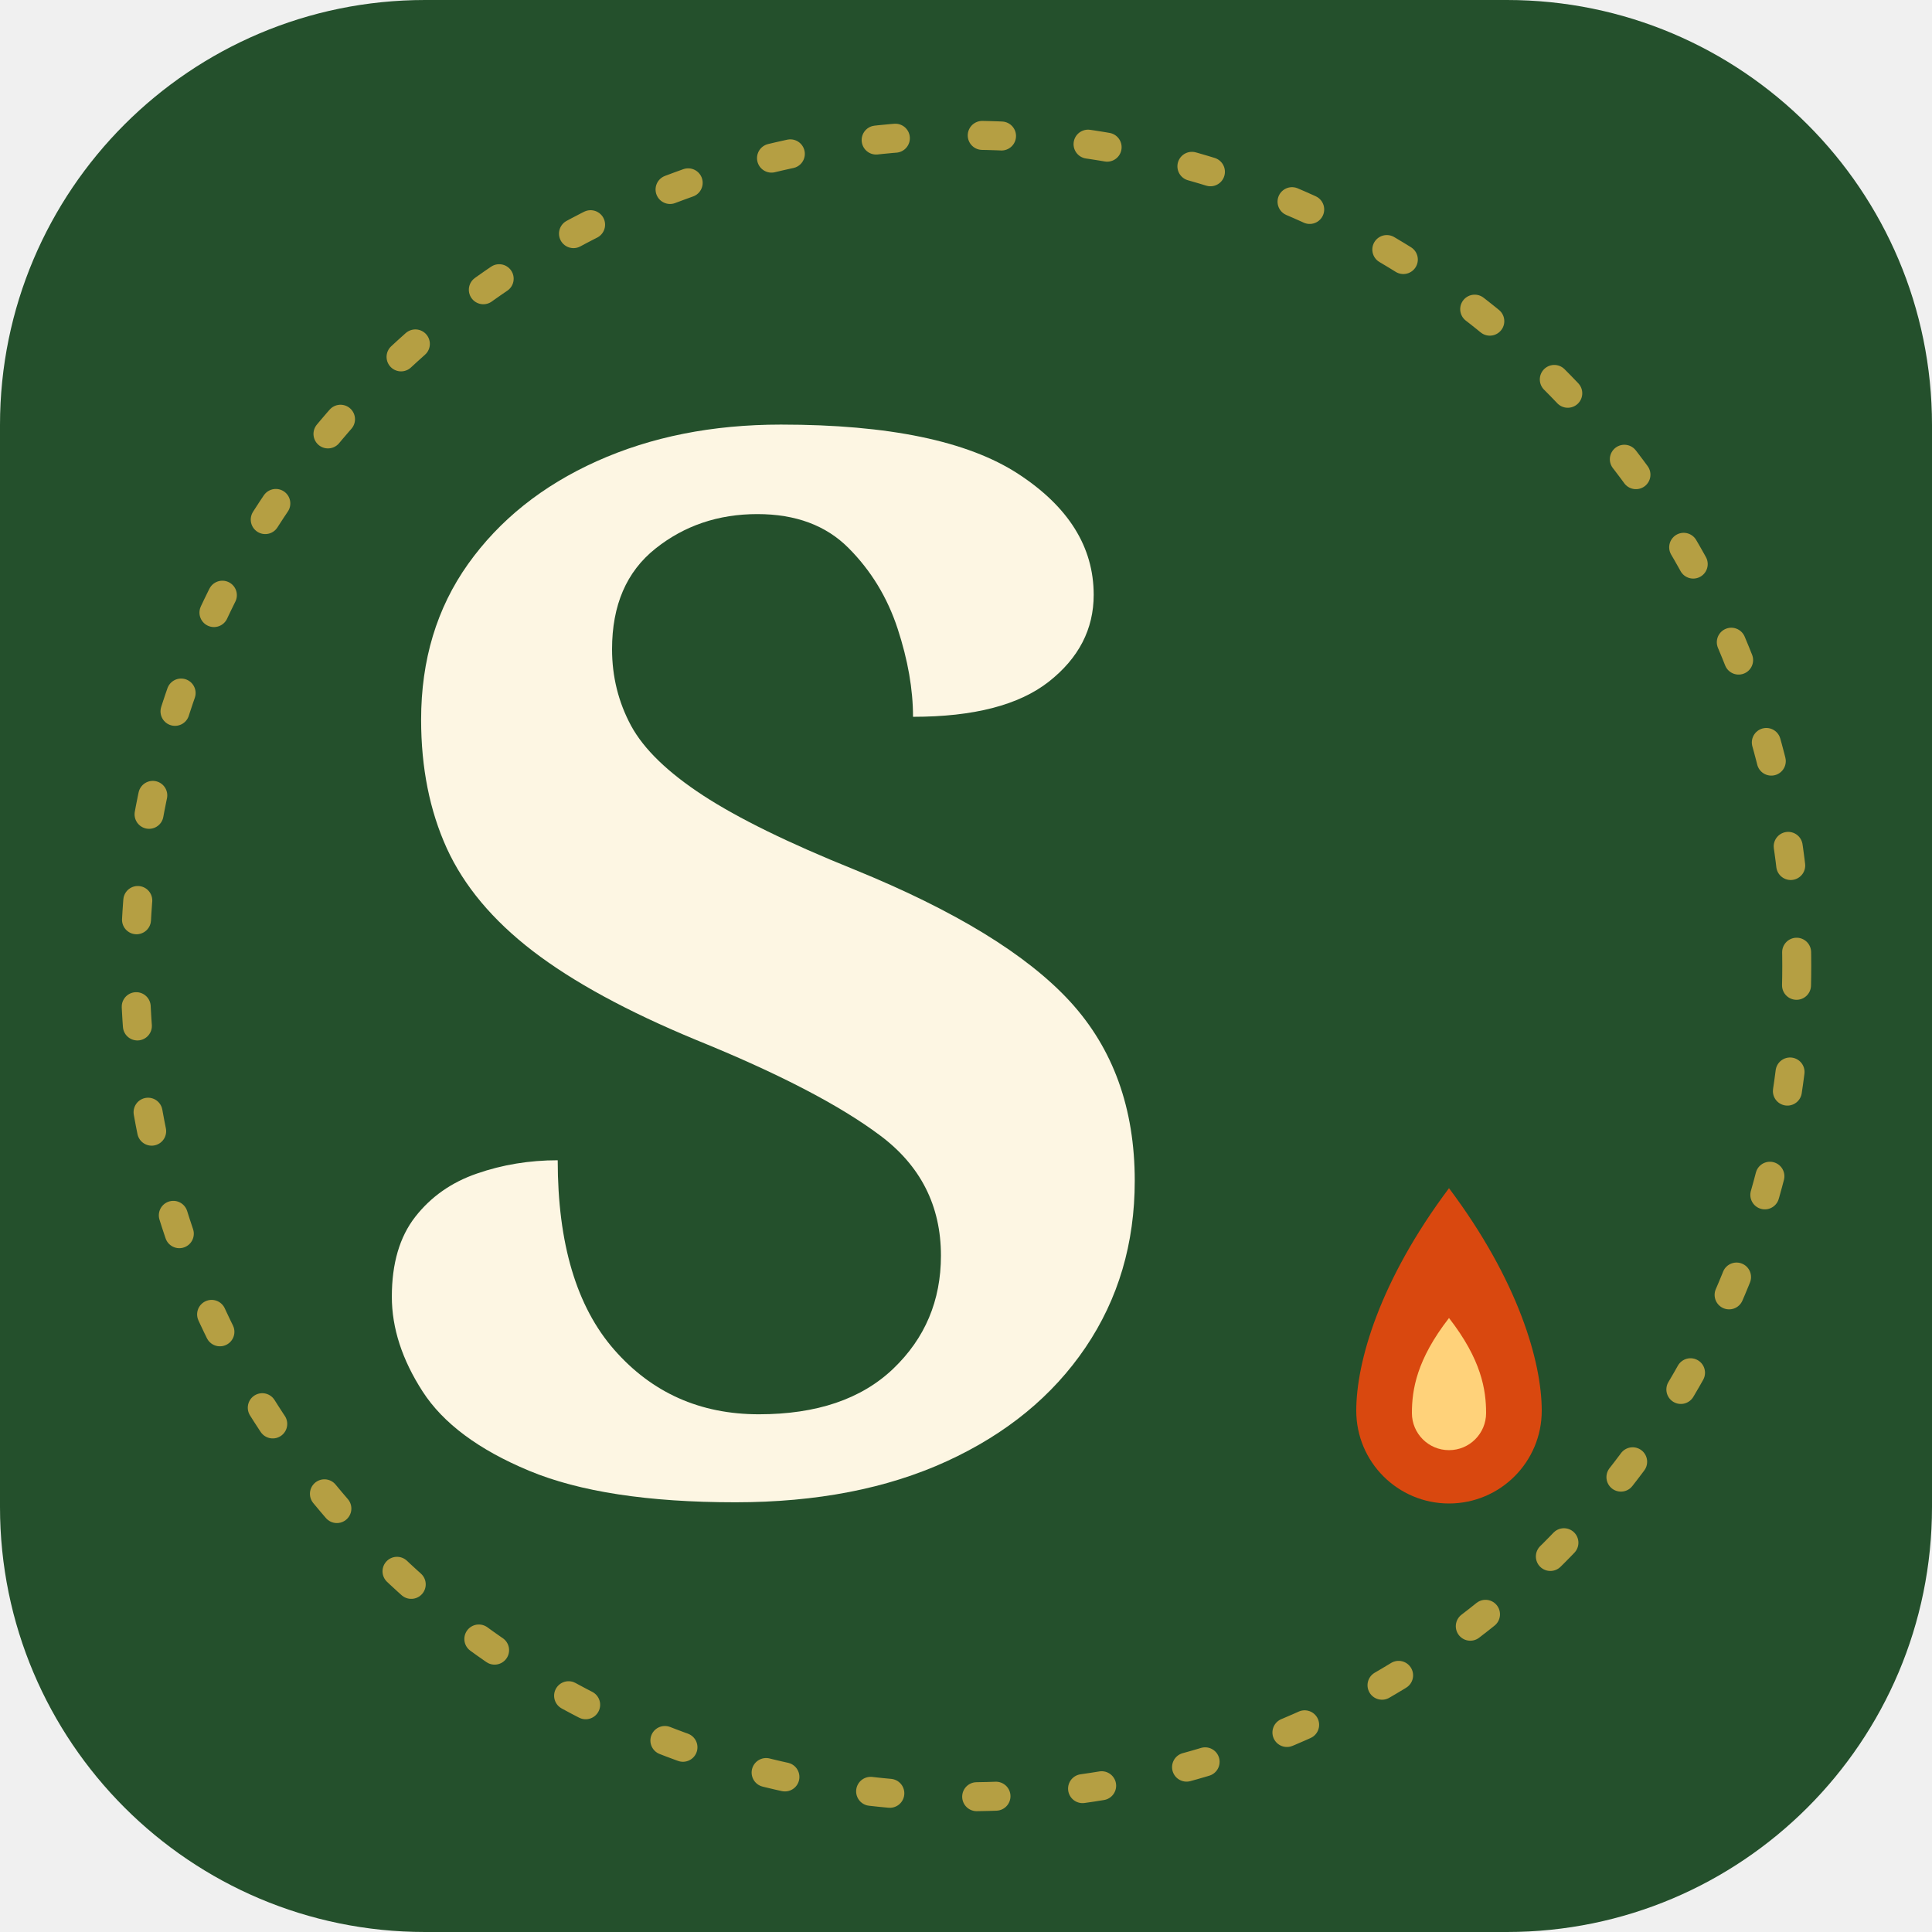
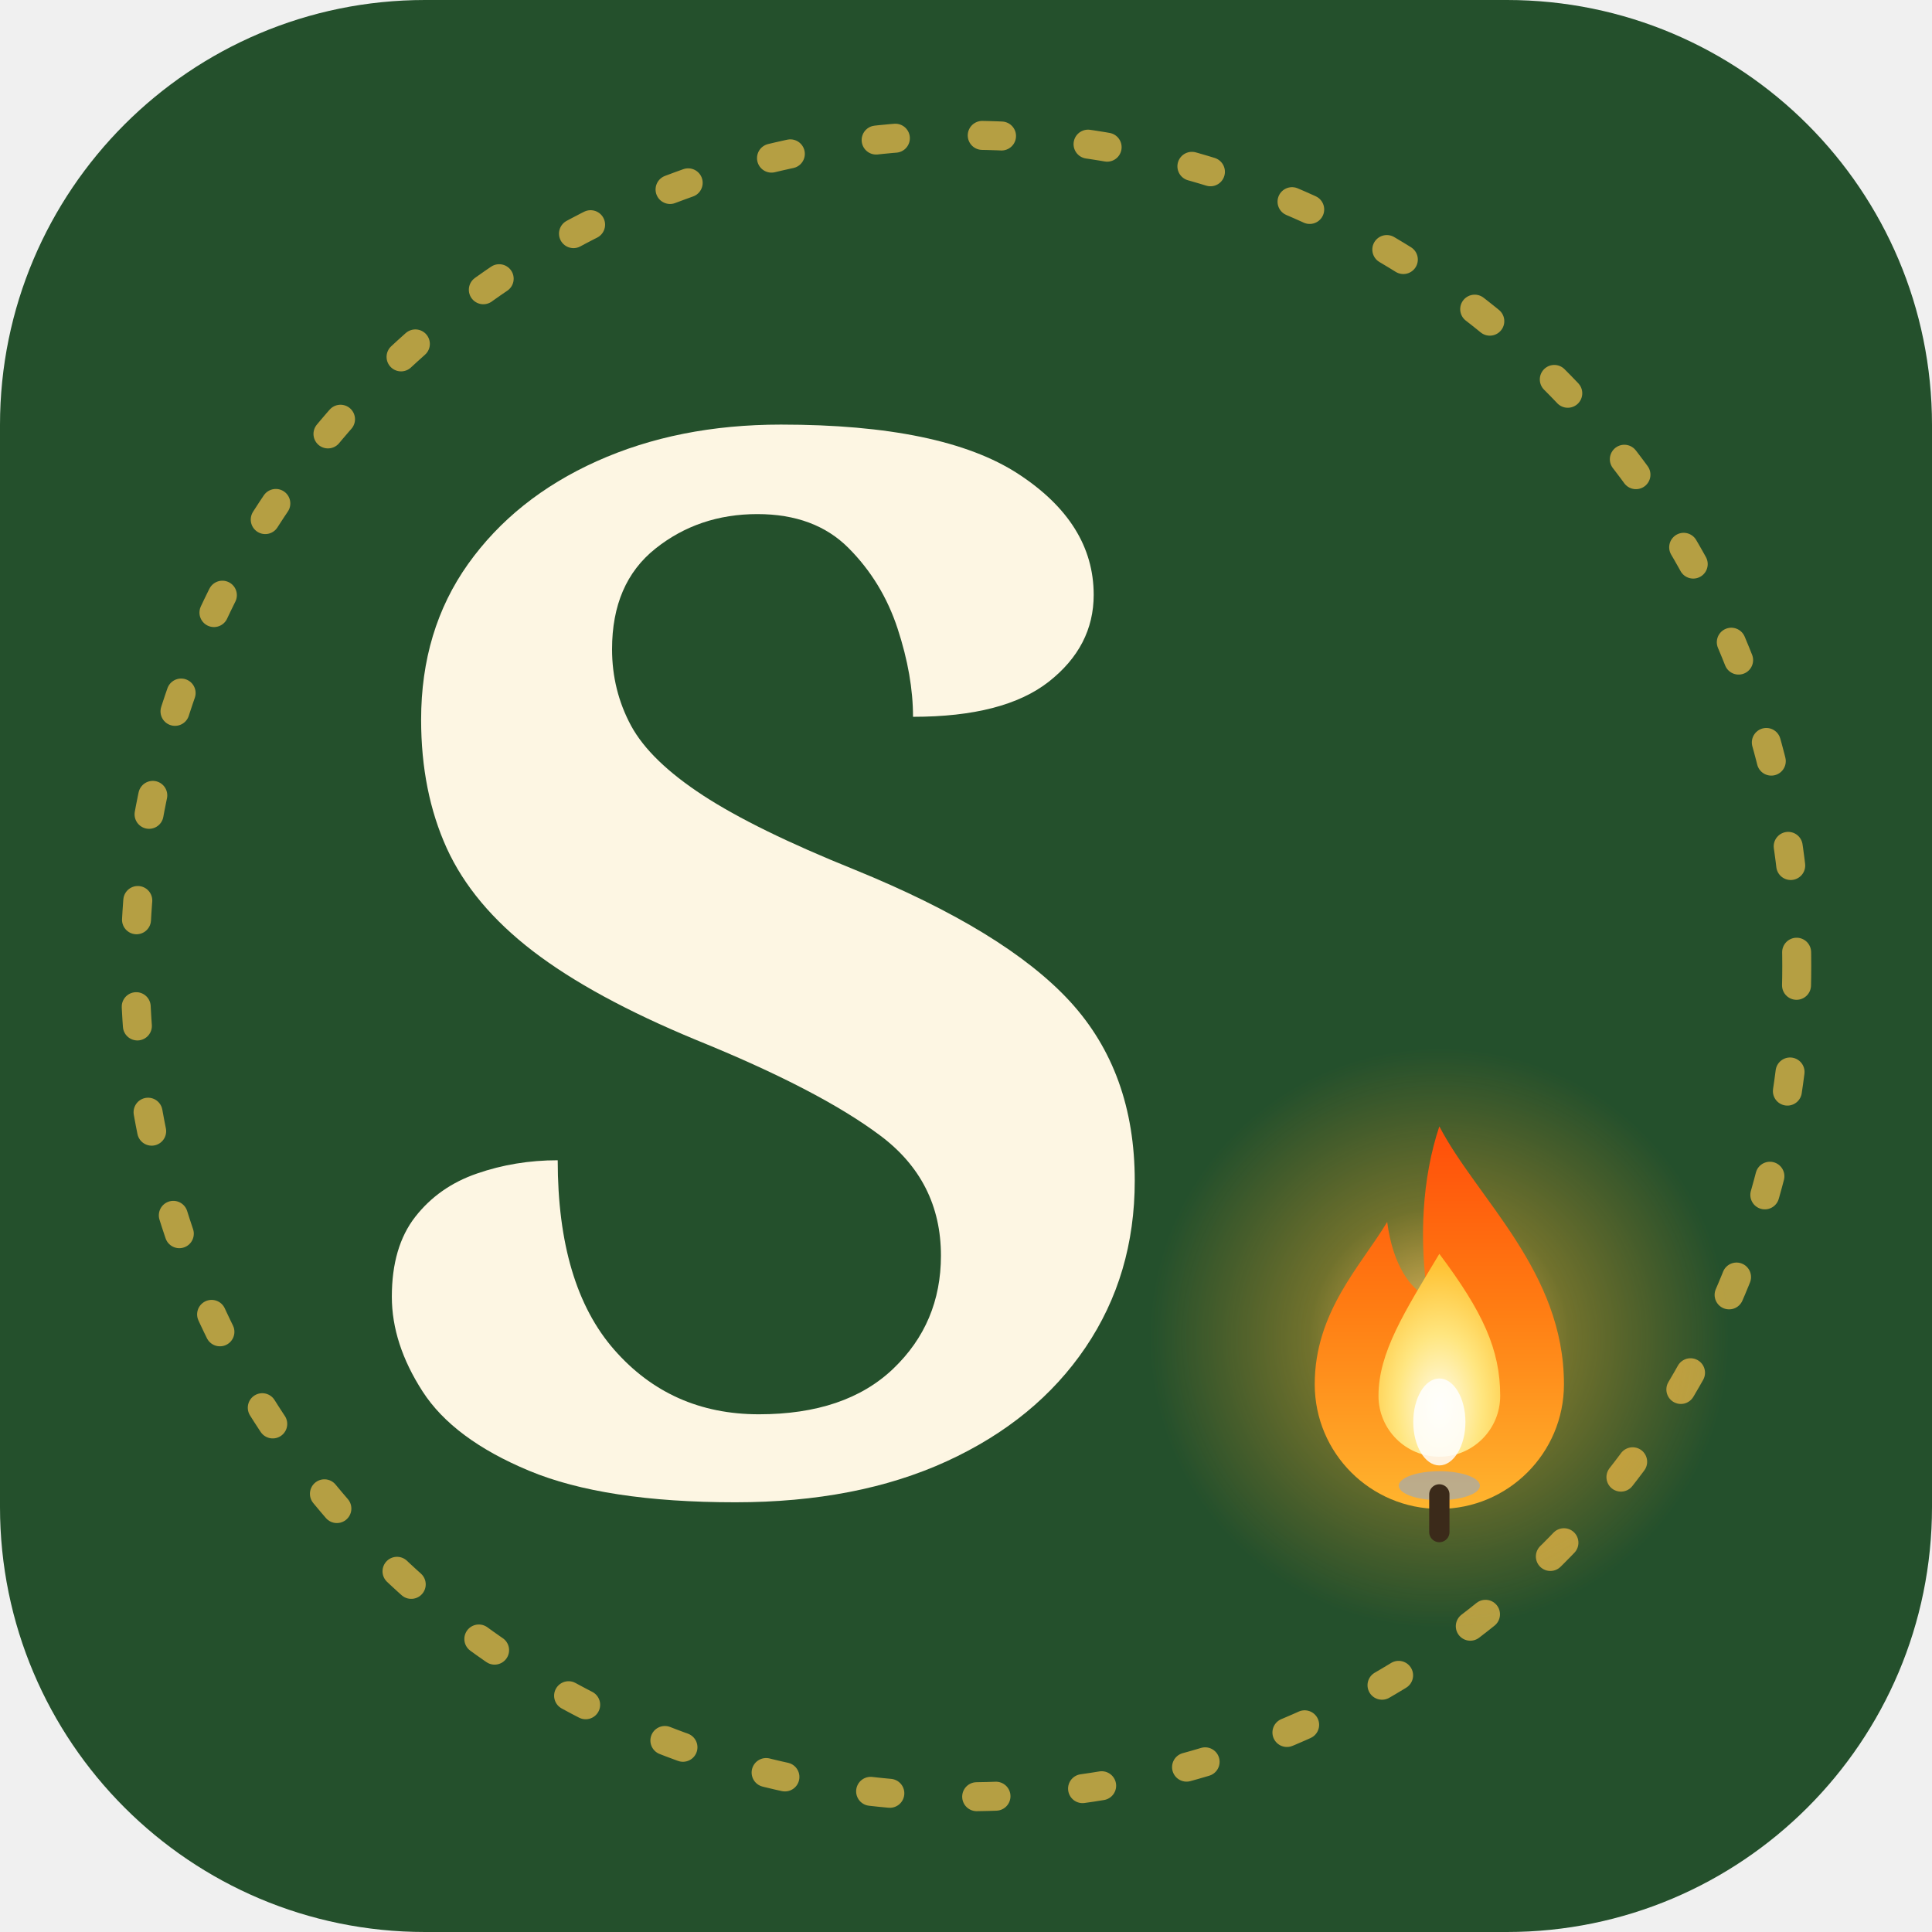
<svg xmlns="http://www.w3.org/2000/svg" width="64" height="64" viewBox="-100 -100 200 200">
  <rect x="-100" y="-100" width="200" height="200" rx="44" fill="#24502c" />
  <circle r="86" fill="none" stroke="#f2c14e" stroke-opacity=".7" stroke-width="3" stroke-dasharray="2 9" stroke-linecap="round" />
  <text x="-64" y="54" font-family="Gelasio, Georgia, serif" font-weight="700" font-size="152" fill="#fdf6e3">S</text>
-   <g transform="translate(38 23) scale(2.4)">
-     <path d="M5 0C8 4 9 7.5 9 9.6A4 4 0 0 1 1 9.6C1 7.5 2 4 5 0Z" fill="#d9480f" />
-     <path d="M5 5.6C6.4 7.4 6.6 8.7 6.6 9.7A1.6 1.6 0 0 1 3.4 9.7C3.4 8.7 3.6 7.4 5 5.6Z" fill="#ffd27a" />
+   <g transform="translate(34 16) scale(3)">
+     <defs>
+       <radialGradient id="g2" cx="5" cy="7.5" r="10" gradientUnits="userSpaceOnUse">
+         <stop offset="0" stop-color="#ffd27a" stop-opacity=".9" />
+         <stop offset=".45" stop-color="#ffb02e" stop-opacity=".35" />
+         <stop offset="1" stop-color="#ff9a1f" stop-opacity="0" />
+       </radialGradient>
+       <linearGradient id="o2" x1="0" y1="0" x2="0" y2="1">
+         <stop offset="0" stop-color="#ff4d0a" />
+         <stop offset=".45" stop-color="#ff7a12" />
+         <stop offset="1" stop-color="#ffb52e" />
+       </linearGradient>
+       <radialGradient id="i2" cx=".5" cy=".75" r=".7">
+         <stop offset="0" stop-color="#fffbe8" />
+         <stop offset=".5" stop-color="#ffe680" />
+         <stop offset="1" stop-color="#ffc233" />
+       </radialGradient>
+     </defs>
+     <circle cx="5" cy="7.5" r="10" fill="url(#g2)" />
+     <path d="M5 .2C6.3 2.7 9.3 5.2 9.3 9.1A4.3 4.3 0 0 1 .7 9.1C.7 6.6 2.3 5 3.2 3.5 3.4 5 4 5.8 4.6 6.1 4.3 4.1 4.4 2 5 .2Z" fill="url(#o2)" />
+     <path d="M5 4.6C6.5 6.6 7.1 7.9 7.1 9.5A2.1 2.1 0 0 1 2.9 9.5C2.9 8 3.8 6.6 5 4.6Z" fill="url(#i2)" />
+     <ellipse cx="5" cy="10.4" rx=".9" ry="1.5" fill="#fff" opacity=".85" />
+     <ellipse cx="5" cy="12.6" rx="1.4" ry=".5" fill="#6aa8ff" opacity=".45" />
+     <path d="M5 12.9v1.3" stroke="#3b2a1a" stroke-width=".7" stroke-linecap="round" />
  </g>
</svg>
